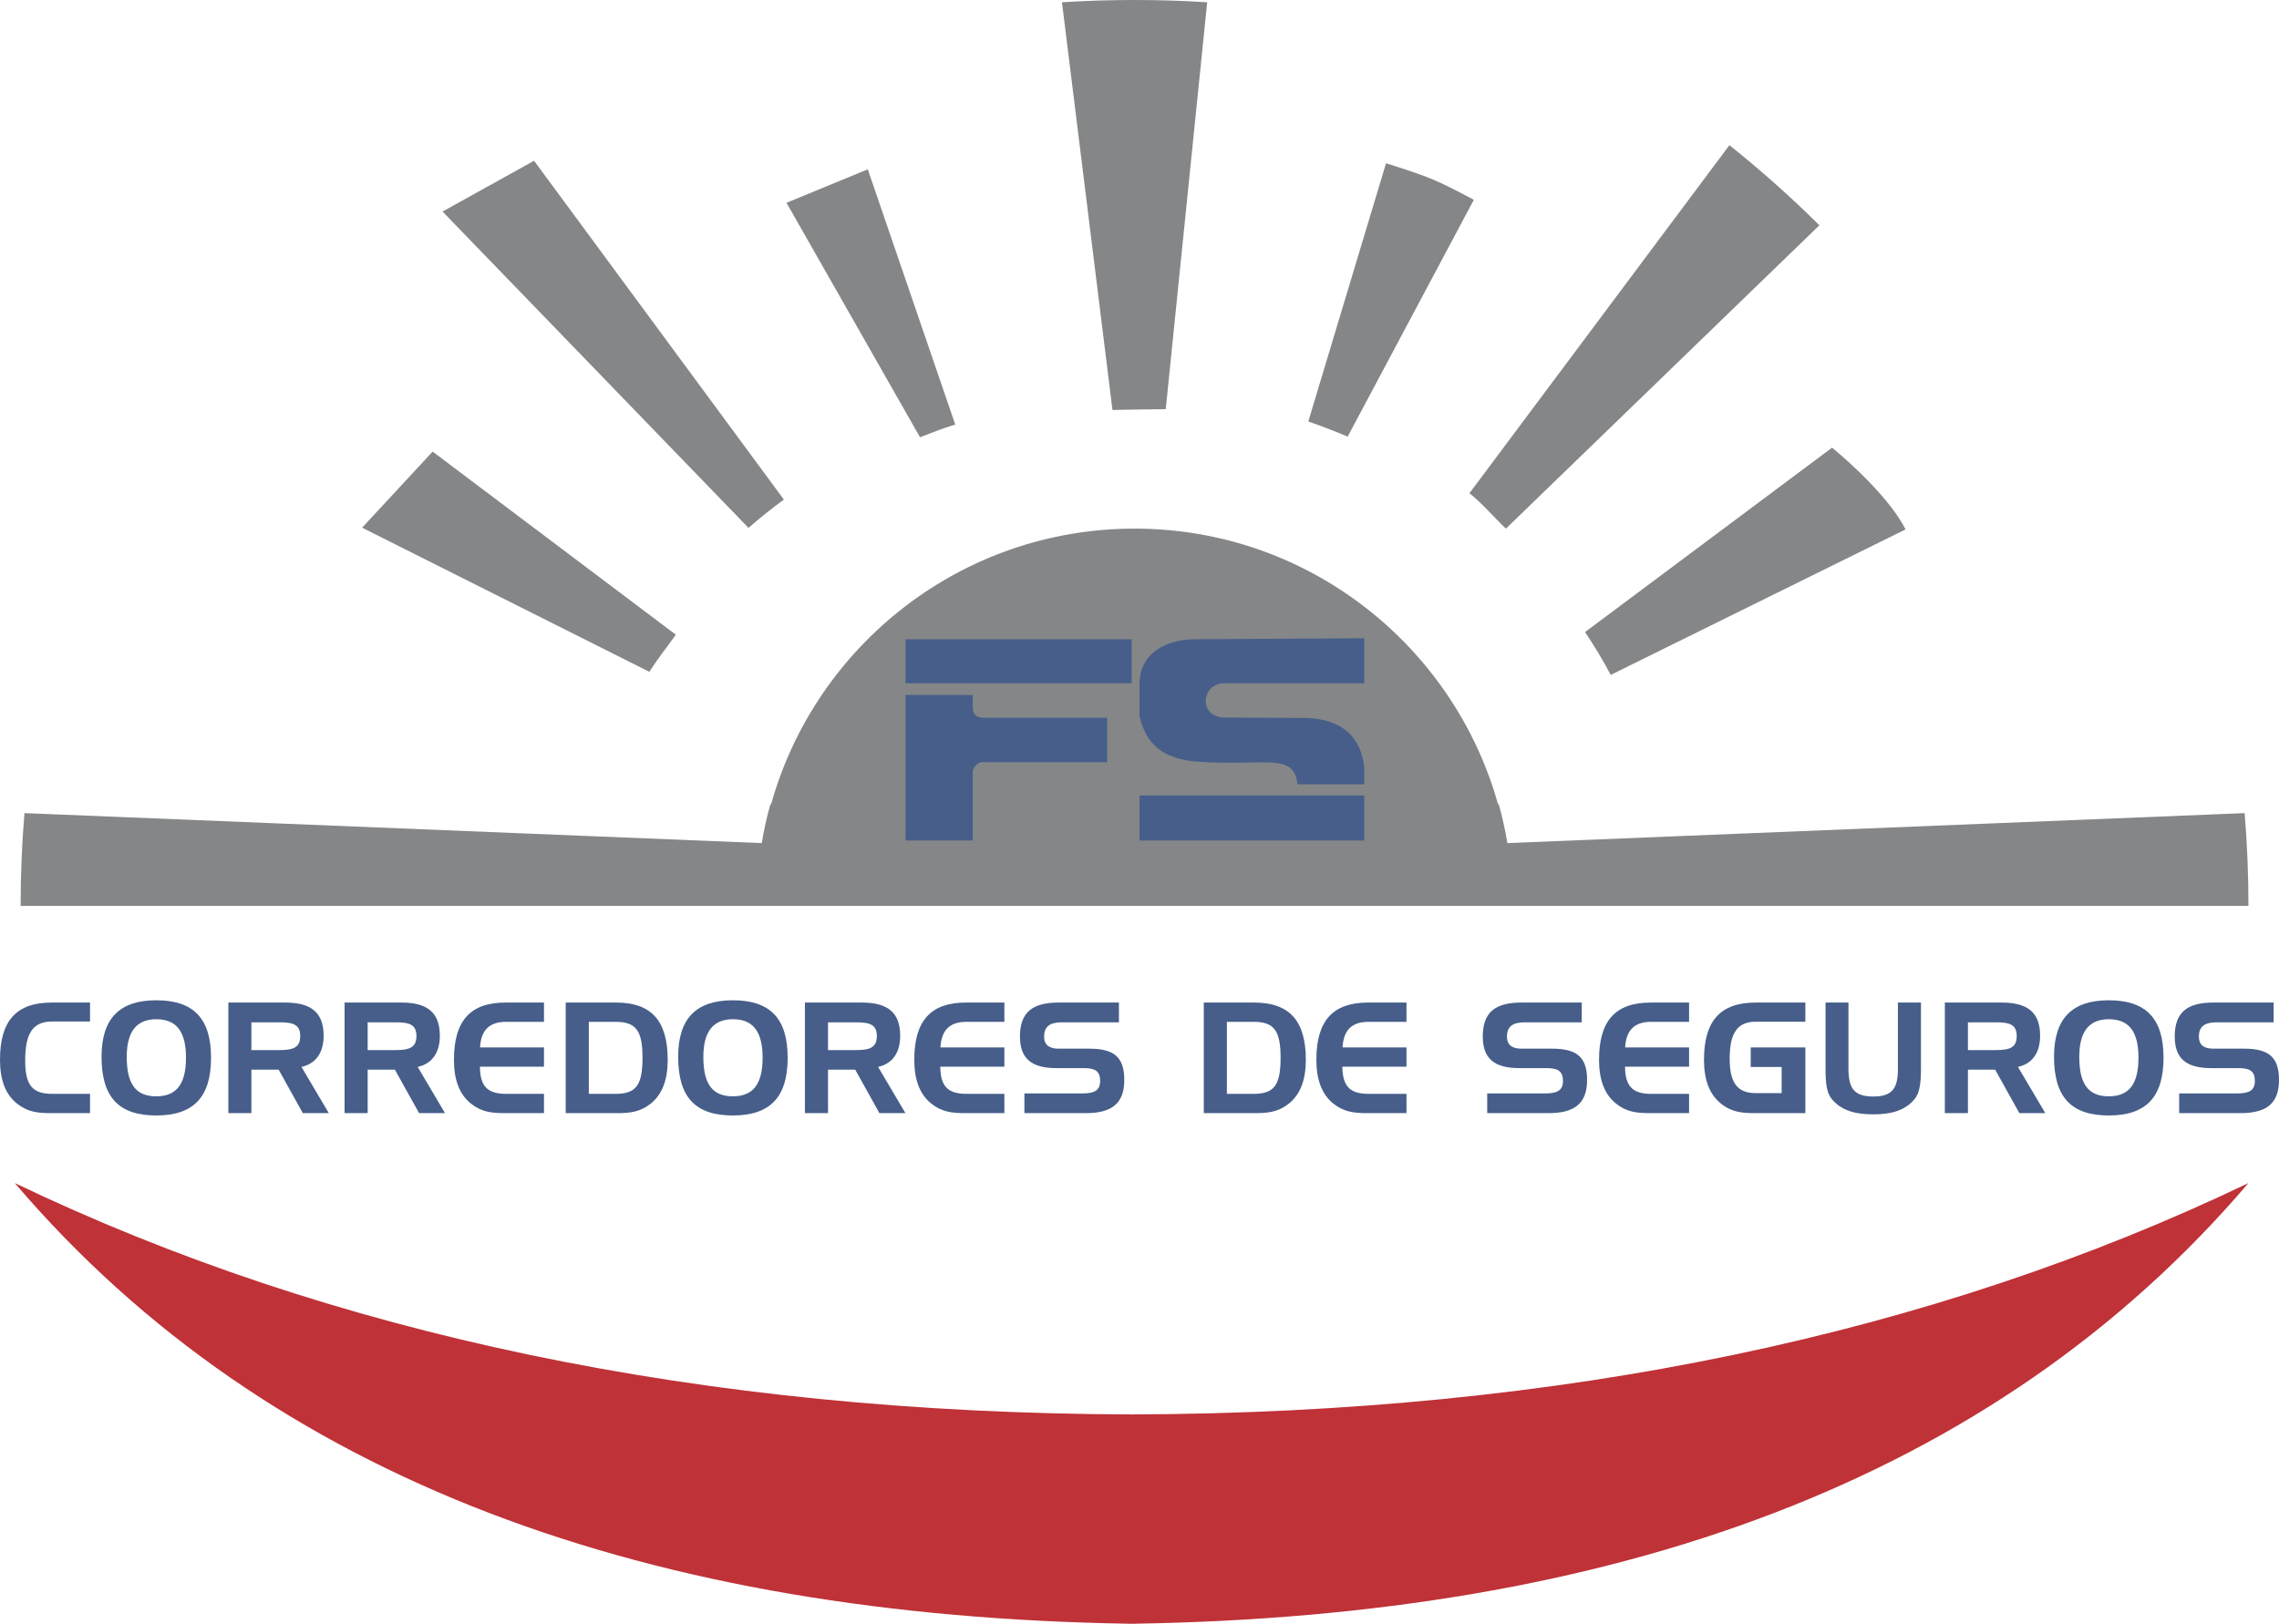
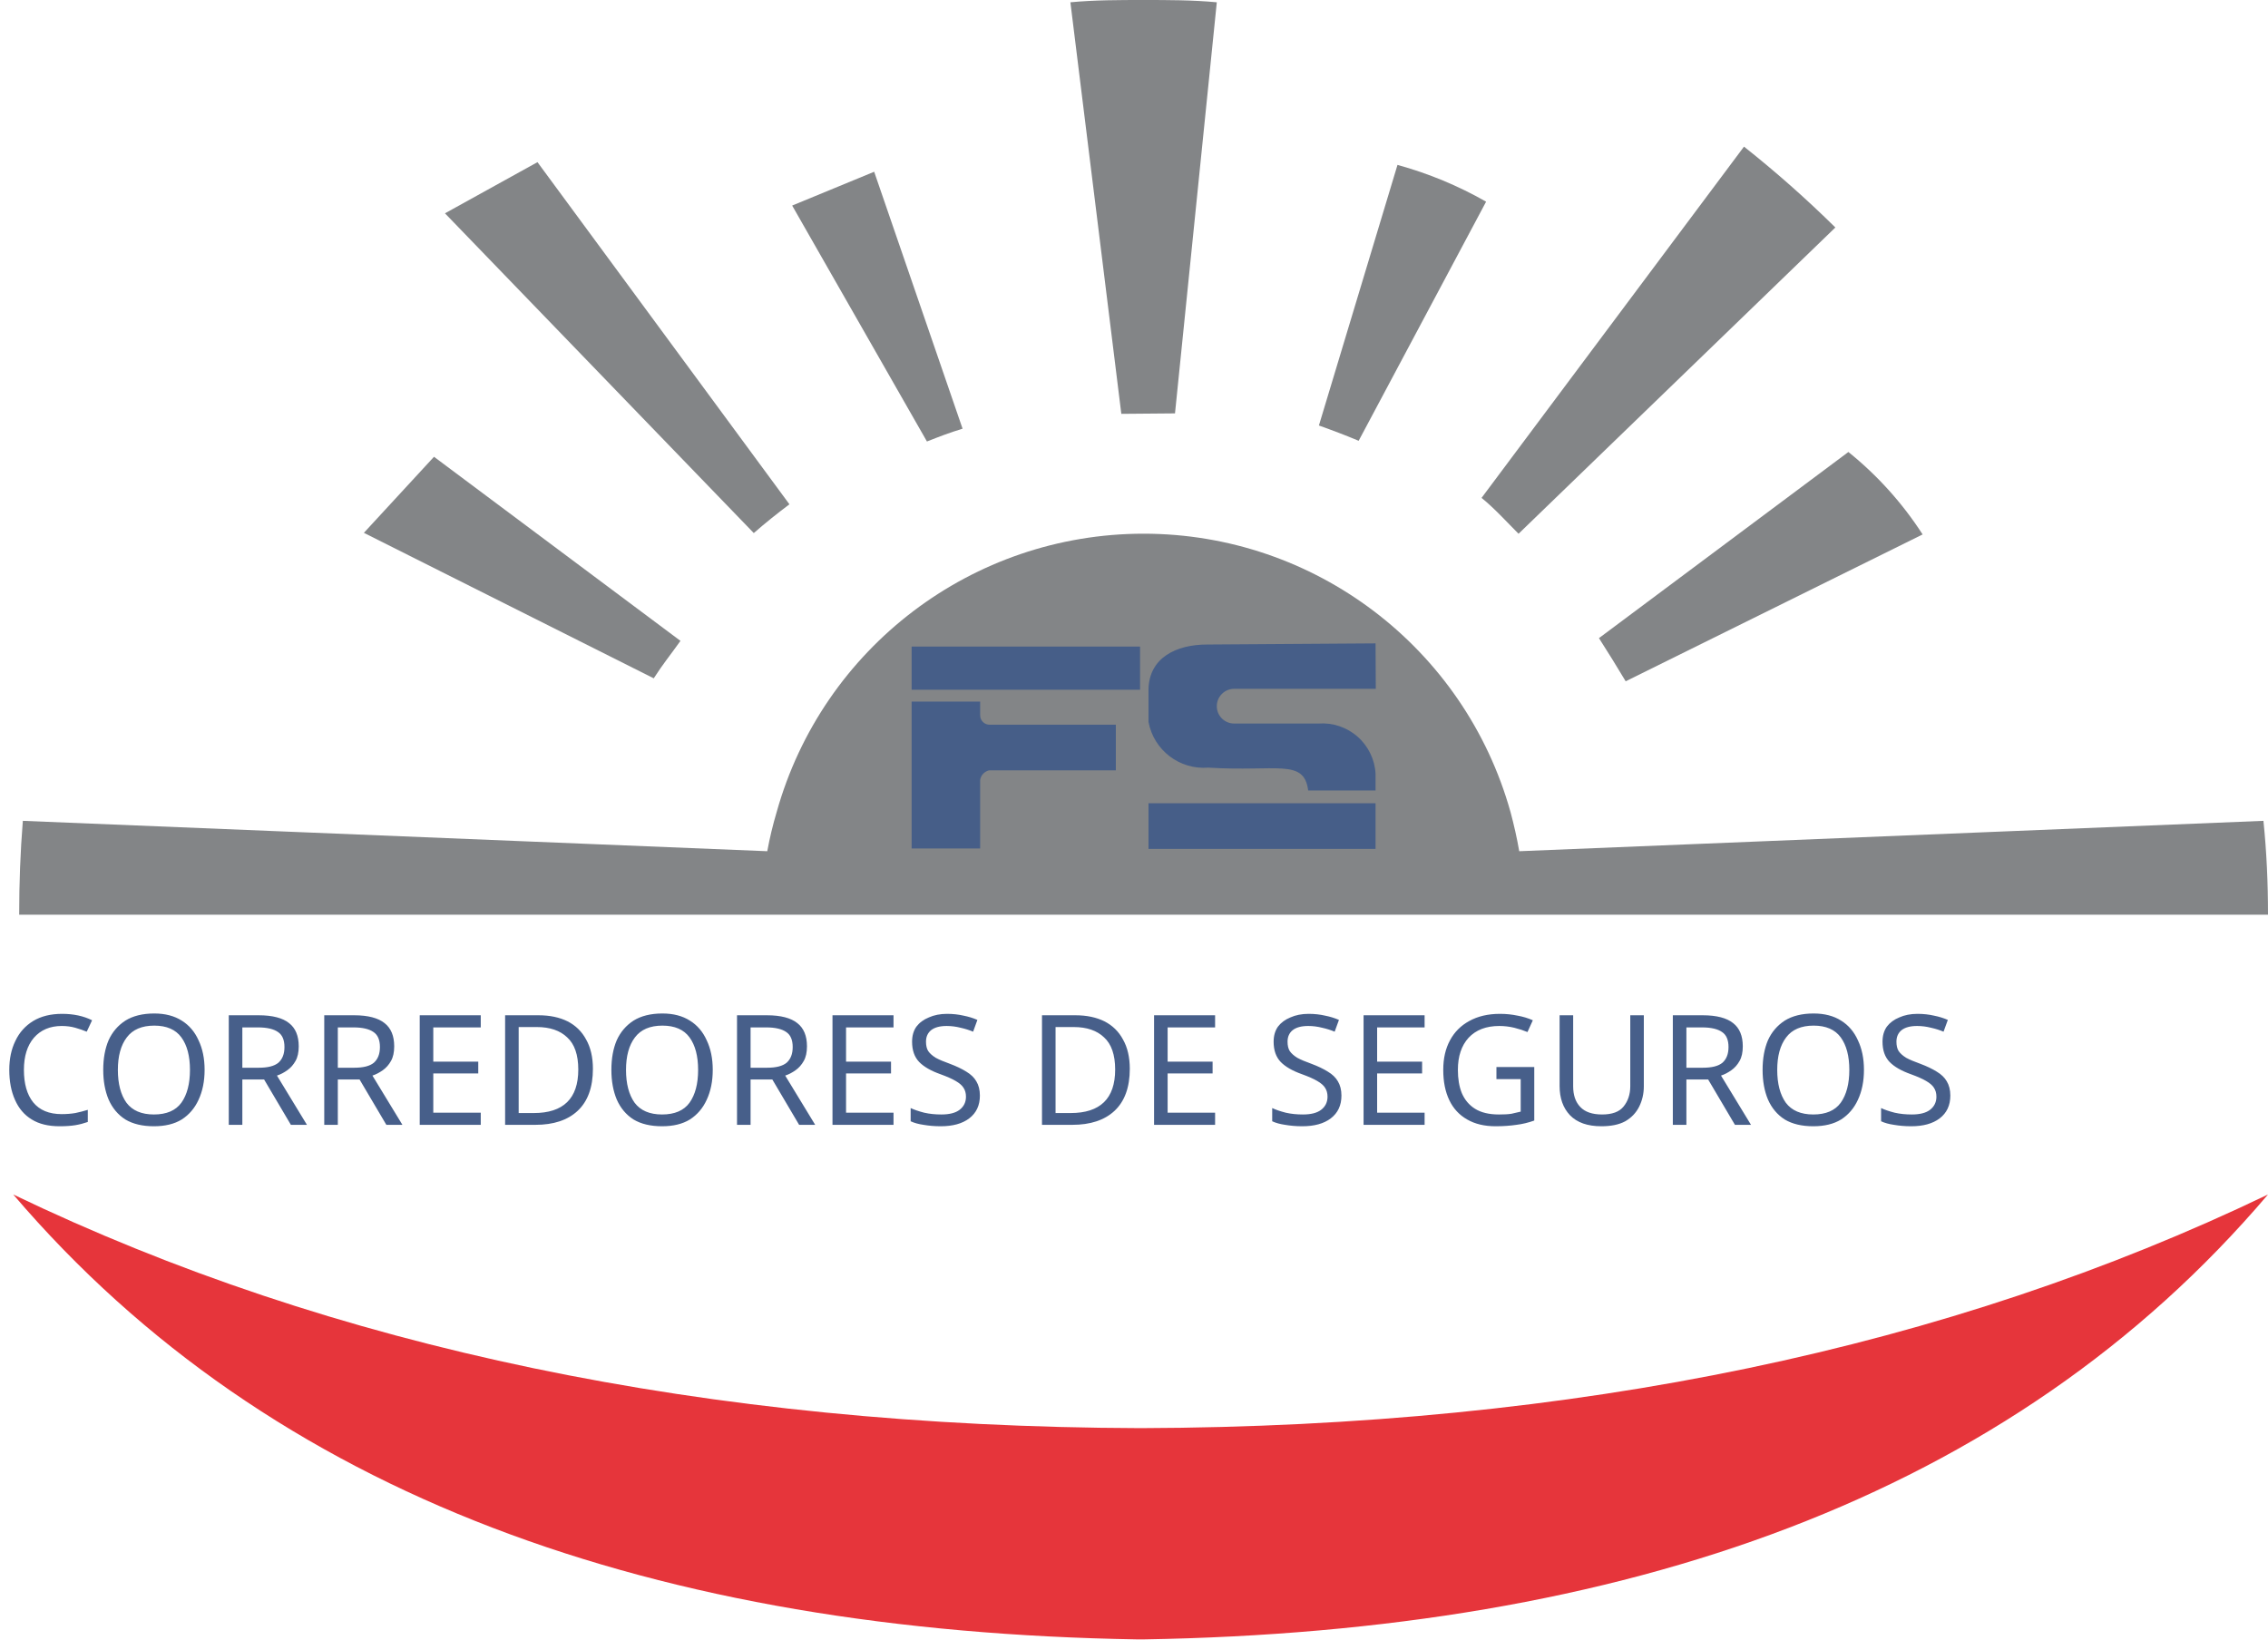
- <svg xmlns="http://www.w3.org/2000/svg" width="37.006" height="26.374" viewBox="0 0 37.006 26.374" version="1.1" xml:space="preserve" style="clip-rule:evenodd;fill-rule:evenodd;stroke-linejoin:round;stroke-miterlimit:2" id="svg1163">
-   <defs id="defs1167" />
-   <g id="g1161" transform="translate(-2.497,-7.813)">
-     <path d="m 28.235,18.079 4.011,-2.995 c 0,0 0.891,0.723 1.193,1.328 l -4.787,2.363 c -0.127,-0.239 -0.267,-0.471 -0.417,-0.696 z" style="fill:#848688" id="path1099" />
-     <path d="m 13.471,18.122 c -0.162,0.228 -0.279,0.367 -0.43,0.603 L 8.377,16.384 9.522,15.148 Z" style="fill:#848688" id="path1101" />
-     <path d="m 26.358,15.824 4.221,-5.653 c 0.51,0.408 0.998,0.842 1.461,1.301 l -5.09,4.927 c -0.186,-0.175 -0.39,-0.415 -0.592,-0.575 z" style="fill:#848688" id="path1103" />
-     <path d="m 15.225,15.927 c -0.198,0.145 -0.39,0.299 -0.574,0.46 l -4.968,-5.138 1.486,-0.825 z" style="fill:#848688" id="path1105" />
-     <path d="m 23.741,14.659 1.262,-4.194 c 0.712,0.225 0.805,0.265 1.426,0.593 l -2.049,3.847 c -0.209,-0.089 -0.422,-0.171 -0.639,-0.246 z" style="fill:#848688" id="path1107" />
-     <path d="m 18.008,14.709 c -0.217,0.066 -0.363,0.125 -0.572,0.206 l -2.168,-3.808 1.32,-0.544 z" style="fill:#848688" id="path1109" />
-     <path d="M 20.561,14.472 19.741,7.85 c 0.39,-0.025 0.783,-0.037 1.179,-0.037 0.396,0 0.79,0.012 1.179,0.037 l -0.673,6.609 C 21.19,14.46 20.64,14.47 20.561,14.472 Z" style="fill:#848688" id="path1111" />
-     <path d="M 39.007,22.527 H 2.832 c 0,-0.508 0.021,-1.01 0.062,-1.507 l 11.972,0.487 c 0.036,-0.214 0.082,-0.424 0.14,-0.63 h 0.012 c 0.72,-2.581 3.091,-4.478 5.902,-4.478 2.81,0 5.181,1.897 5.902,4.478 h 0.012 c 0.057,0.206 0.104,0.416 0.14,0.63 L 38.945,21.02 c 0.041,0.497 0.062,0.999 0.062,1.507 z" style="fill:#848688" id="path1113" />
-     <path d="m 20.872,30.787 c 6.993,-0.021 13.014,-1.304 18.135,-3.758 -4.167,4.882 -10.371,7.031 -18.083,7.157 v 10e-4 c -0.017,0 -0.034,0 -0.052,0 -0.018,0 -0.035,0 -0.052,0 V 34.186 C 13.108,34.06 6.904,31.911 2.737,27.029 c 5.121,2.454 11.142,3.737 18.135,3.758 z" style="fill:#bf3237" id="path1115" />
-     <g id="g1155">
-       <path d="M 3.343,24.405 H 3.959 V 24.097 H 3.336 c -0.574,0 -0.839,0.296 -0.839,0.931 0,0.325 0.089,0.56 0.273,0.708 0.173,0.14 0.34,0.157 0.556,0.157 H 3.959 V 25.58 H 3.343 c -0.315,0 -0.437,-0.135 -0.437,-0.537 0,-0.445 0.122,-0.638 0.437,-0.638 z" style="fill:#465e89;fill-rule:nonzero" id="path1117" />
-       <path d="m 5.035,24.368 c 0.33,0 0.482,0.203 0.482,0.626 0,0.424 -0.152,0.626 -0.482,0.626 -0.336,0 -0.48,-0.202 -0.48,-0.641 0,-0.408 0.157,-0.611 0.48,-0.611 z m -0.889,0.609 c 0,0.654 0.275,0.954 0.889,0.954 0.606,0 0.889,-0.3 0.889,-0.937 0,-0.636 -0.283,-0.934 -0.889,-0.934 -0.599,0 -0.889,0.298 -0.889,0.917 z" style="fill:#465e89;fill-rule:nonzero" id="path1119" />
-       <path d="m 6.205,24.097 v 1.796 h 0.374 v -0.706 h 0.443 l 0.392,0.706 H 7.836 L 7.392,25.142 c 0.23,-0.05 0.36,-0.228 0.36,-0.505 0,-0.377 -0.201,-0.54 -0.624,-0.54 z m 0.834,0.321 c 0.224,0 0.333,0.04 0.333,0.224 0,0.182 -0.109,0.227 -0.333,0.227 h -0.46 v -0.451 z" style="fill:#465e89;fill-rule:nonzero" id="path1121" />
-       <path d="m 8.092,24.097 v 1.796 h 0.375 v -0.706 h 0.442 l 0.393,0.706 H 9.723 L 9.279,25.142 c 0.231,-0.05 0.36,-0.228 0.36,-0.505 0,-0.377 -0.201,-0.54 -0.623,-0.54 z m 0.834,0.321 c 0.224,0 0.333,0.04 0.333,0.224 0,0.182 -0.109,0.227 -0.333,0.227 H 8.467 v -0.451 z" style="fill:#465e89;fill-rule:nonzero" id="path1123" />
-       <path d="m 10.714,24.41 h 0.616 v -0.313 h -0.623 c -0.574,0 -0.839,0.296 -0.839,0.93 0,0.325 0.089,0.561 0.273,0.709 0.174,0.14 0.34,0.157 0.556,0.157 H 11.33 V 25.58 h -0.616 c -0.295,0 -0.422,-0.117 -0.424,-0.441 h 1.04 v -0.313 h -1.038 c 0.015,-0.281 0.152,-0.416 0.422,-0.416 z" style="fill:#465e89;fill-rule:nonzero" id="path1125" />
-       <path d="m 11.683,24.097 v 1.796 h 0.827 c 0.216,0 0.383,-0.017 0.556,-0.157 0.184,-0.148 0.273,-0.383 0.273,-0.708 0,-0.635 -0.265,-0.931 -0.839,-0.931 z m 0.81,0.313 c 0.333,0 0.437,0.145 0.437,0.585 0,0.443 -0.104,0.585 -0.437,0.585 h -0.435 v -1.17 z" style="fill:#465e89;fill-rule:nonzero" id="path1127" />
-       <path d="m 14.398,24.368 c 0.33,0 0.482,0.203 0.482,0.626 0,0.424 -0.152,0.626 -0.482,0.626 -0.336,0 -0.48,-0.202 -0.48,-0.641 0,-0.408 0.157,-0.611 0.48,-0.611 z m -0.889,0.609 c 0,0.654 0.275,0.954 0.889,0.954 0.606,0 0.889,-0.3 0.889,-0.937 0,-0.636 -0.283,-0.934 -0.889,-0.934 -0.599,0 -0.889,0.298 -0.889,0.917 z" style="fill:#465e89;fill-rule:nonzero" id="path1129" />
-       <path d="m 15.567,24.097 v 1.796 h 0.375 v -0.706 h 0.442 l 0.393,0.706 h 0.422 l -0.444,-0.751 c 0.23,-0.05 0.359,-0.228 0.359,-0.505 0,-0.377 -0.201,-0.54 -0.623,-0.54 z m 0.835,0.321 c 0.223,0 0.333,0.04 0.333,0.224 0,0.182 -0.11,0.227 -0.333,0.227 h -0.46 v -0.451 z" style="fill:#465e89;fill-rule:nonzero" id="path1131" />
-       <path d="m 18.19,24.41 h 0.616 v -0.313 h -0.624 c -0.573,0 -0.839,0.296 -0.839,0.93 0,0.325 0.09,0.561 0.273,0.709 0.174,0.14 0.34,0.157 0.556,0.157 h 0.634 V 25.58 H 18.19 c -0.296,0 -0.422,-0.117 -0.425,-0.441 h 1.041 v -0.313 h -1.038 c 0.014,-0.281 0.151,-0.416 0.422,-0.416 z" style="fill:#465e89;fill-rule:nonzero" id="path1133" />
-       <path d="m 20.666,24.418 v -0.321 h -0.981 c -0.425,0 -0.626,0.161 -0.626,0.55 0,0.36 0.186,0.515 0.594,0.515 h 0.442 c 0.181,0 0.266,0.047 0.266,0.208 0,0.155 -0.092,0.203 -0.291,0.203 h -0.939 v 0.32 h 0.999 c 0.422,0 0.623,-0.16 0.623,-0.538 0,-0.376 -0.171,-0.509 -0.569,-0.509 h -0.497 c -0.156,0 -0.236,-0.064 -0.236,-0.194 0,-0.165 0.092,-0.234 0.289,-0.234 z" style="fill:#465e89;fill-rule:nonzero" id="path1135" />
-       <path d="m 22.044,24.097 v 1.796 h 0.827 c 0.216,0 0.383,-0.017 0.557,-0.157 0.183,-0.148 0.273,-0.383 0.273,-0.708 0,-0.635 -0.266,-0.931 -0.84,-0.931 z m 0.81,0.313 c 0.333,0 0.437,0.145 0.437,0.585 0,0.443 -0.104,0.585 -0.437,0.585 h -0.435 v -1.17 z" style="fill:#465e89;fill-rule:nonzero" id="path1137" />
-       <path d="m 24.719,24.41 h 0.616 v -0.313 h -0.624 c -0.573,0 -0.839,0.296 -0.839,0.93 0,0.325 0.09,0.561 0.273,0.709 0.174,0.14 0.34,0.157 0.557,0.157 h 0.633 V 25.58 h -0.616 c -0.296,0 -0.422,-0.117 -0.425,-0.441 h 1.041 v -0.313 h -1.038 c 0.015,-0.281 0.151,-0.416 0.422,-0.416 z" style="fill:#465e89;fill-rule:nonzero" id="path1139" />
-       <path d="M 28.181,24.418 V 24.097 H 27.2 c -0.425,0 -0.626,0.161 -0.626,0.55 0,0.36 0.187,0.515 0.594,0.515 h 0.442 c 0.181,0 0.266,0.047 0.266,0.208 0,0.155 -0.092,0.203 -0.291,0.203 h -0.939 v 0.32 h 0.999 c 0.422,0 0.623,-0.16 0.623,-0.538 0,-0.376 -0.171,-0.509 -0.569,-0.509 h -0.496 c -0.157,0 -0.236,-0.064 -0.236,-0.194 0,-0.165 0.091,-0.234 0.288,-0.234 z" style="fill:#465e89;fill-rule:nonzero" id="path1141" />
-       <path d="m 29.308,24.41 h 0.616 v -0.313 h -0.623 c -0.574,0 -0.839,0.296 -0.839,0.93 0,0.325 0.089,0.561 0.273,0.709 0.174,0.14 0.34,0.157 0.556,0.157 h 0.633 V 25.58 h -0.616 c -0.295,0 -0.422,-0.117 -0.424,-0.441 h 1.04 v -0.313 h -1.038 c 0.015,-0.281 0.152,-0.416 0.422,-0.416 z" style="fill:#465e89;fill-rule:nonzero" id="path1143" />
-       <path d="m 30.925,25.144 h 0.502 v 0.424 h -0.422 c -0.303,0 -0.422,-0.176 -0.422,-0.559 0,-0.409 0.121,-0.601 0.422,-0.601 h 0.807 v -0.311 h -0.807 c -0.571,0 -0.839,0.296 -0.839,0.93 0,0.325 0.089,0.561 0.273,0.709 0.178,0.145 0.35,0.157 0.566,0.157 h 0.807 v -1.067 h -0.887 z" style="fill:#465e89;fill-rule:nonzero" id="path1145" />
-       <path d="M 32.512,24.097 H 32.14 v 1.086 c 0,0.227 0.02,0.385 0.102,0.483 0.146,0.175 0.362,0.247 0.673,0.247 0.31,0 0.524,-0.072 0.67,-0.247 0.08,-0.096 0.104,-0.253 0.104,-0.483 v -1.086 h -0.374 v 1.076 c 0,0.317 -0.09,0.45 -0.4,0.45 -0.311,0 -0.403,-0.133 -0.403,-0.45 z" style="fill:#465e89;fill-rule:nonzero" id="path1147" />
-       <path d="m 34.077,24.097 v 1.796 h 0.375 v -0.706 h 0.442 l 0.393,0.706 h 0.421 l -0.444,-0.751 c 0.231,-0.05 0.36,-0.228 0.36,-0.505 0,-0.377 -0.201,-0.54 -0.623,-0.54 z m 0.834,0.321 c 0.224,0 0.333,0.04 0.333,0.224 0,0.182 -0.109,0.227 -0.333,0.227 h -0.459 v -0.451 z" style="fill:#465e89;fill-rule:nonzero" id="path1149" />
-       <path d="m 36.739,24.368 c 0.331,0 0.482,0.203 0.482,0.626 0,0.424 -0.151,0.626 -0.482,0.626 -0.335,0 -0.479,-0.202 -0.479,-0.641 0,-0.408 0.156,-0.611 0.479,-0.611 z m -0.889,0.609 c 0,0.654 0.276,0.954 0.889,0.954 0.606,0 0.889,-0.3 0.889,-0.937 0,-0.636 -0.283,-0.934 -0.889,-0.934 -0.598,0 -0.889,0.298 -0.889,0.917 z" style="fill:#465e89;fill-rule:nonzero" id="path1151" />
-       <path d="m 39.416,24.418 v -0.321 h -0.981 c -0.424,0 -0.625,0.161 -0.625,0.55 0,0.36 0.186,0.515 0.593,0.515 h 0.442 c 0.182,0 0.266,0.047 0.266,0.208 0,0.155 -0.092,0.203 -0.29,0.203 h -0.939 v 0.32 h 0.998 c 0.422,0 0.623,-0.16 0.623,-0.538 0,-0.376 -0.171,-0.509 -0.568,-0.509 h -0.497 c -0.157,0 -0.236,-0.064 -0.236,-0.194 0,-0.165 0.092,-0.234 0.288,-0.234 z" style="fill:#465e89;fill-rule:nonzero" id="path1153" />
+ <svg xmlns="http://www.w3.org/2000/svg" viewBox="0 0 99.29 71.78">
+   <defs>
+     <style>.cls-1{fill:#838587;}.cls-1,.cls-2,.cls-3{fill-rule:evenodd;}.cls-2{fill:#e6353b;}.cls-3{fill:#465e88;}.cls-4{font-size:6.72px;fill:#475f8a;font-family:HandelGothic, Handel Gothic;}</style>
+   </defs>
+   <g id="Capa_2" data-name="Capa 2">
+     <g id="Logo">
+       <path id="path1099" class="cls-1" d="M70,27.94l10.92-8.15a15.25,15.25,0,0,1,3.25,3.61l-13,6.43Q70.59,28.86,70,27.94Z" />
+       <path id="path1101" class="cls-1" d="M29.79,28.06c-.44.62-.76,1-1.17,1.64L15.93,23.33,19,20Z" />
+       <path id="path1103" class="cls-1" d="M64.86,21.8,76.35,6.42a49.55,49.55,0,0,1,4,3.54L66.48,23.37C66,22.89,65.41,22.24,64.86,21.8Z" />
+       <path id="path1105" class="cls-1" d="M34.56,22.08c-.53.4-1.06.82-1.56,1.26l-13.52-14,4.05-2.24Z" />
+       <path id="path1107" class="cls-1" d="M57.74,18.63,61.18,7.22a16.84,16.84,0,0,1,3.88,1.61L59.48,19.3C58.91,19.06,58.33,18.84,57.74,18.63Z" />
+       <path id="path1109" class="cls-1" d="M42.14,18.77c-.59.18-1,.34-1.56.56L34.68,9l3.59-1.48Z" />
+       <path id="path1111" class="cls-1" d="M49.09,18.12,46.86.1C47.92,0,49,0,50.06,0s2.15,0,3.21.1l-1.83,18Z" />
+       <path id="path1113" class="cls-1" d="M99.29,40.05H.84c0-1.39.05-2.75.16-4.11l32.59,1.33A16.27,16.27,0,0,1,34,35.56h0a16.68,16.68,0,0,1,32.13,0h0c.15.56.28,1.13.38,1.71l32.58-1.33C99.23,37.3,99.29,38.66,99.29,40.05Z" />
+       <path id="path1115" class="cls-2" d="M49.93,62.53C69,62.47,85.35,59,99.29,52.3,88,65.59,71.06,71.43,50.07,71.78h-.28C28.8,71.43,11.92,65.59.58,52.3,14.51,59,30.9,62.47,49.93,62.53Z" />
+       <path id="path1157" class="cls-3" d="M60.22,35.17H50.28v2h9.94Zm0-7-7.37.05c-1.38,0-2.53.59-2.57,1.94v1.45a2.46,2.46,0,0,0,2.62,2c3,.19,4.19-.41,4.37,1h2.95v-.73a2.33,2.33,0,0,0-2.5-2.2l-3.69,0a.76.76,0,1,1,0-1.52h6.2Z" />
+       <path id="path1159" class="cls-3" d="M42.91,31.31a.41.41,0,0,0,.43.42h5.51v2H43.3a.51.51,0,0,0-.39.42v3h-3V30.72h3Zm7-3h-10V30.2h10Z" />
+       <text class="cls-4" transform="translate(0 49.25)">CORREDORES DE SEGUROS</text>
    </g>
-     <path d="M 24.65,20.734 H 21 v 0.731 h 3.65 z m 0,-2.554 -2.707,0.016 C 21.436,18.187 21.013,18.415 21,18.911 v 0.532 c 0.098,0.43 0.357,0.705 0.963,0.743 1.113,0.069 1.539,-0.154 1.603,0.366 h 1.084 v -0.269 c -0.057,-0.511 -0.364,-0.778 -0.916,-0.808 l -1.355,-0.007 c -0.424,-0.005 -0.383,-0.551 -0.007,-0.557 h 2.278 z" style="fill:#465e89" id="path1157" />
-     <path d="m 18.292,19.317 c 10e-4,0.051 0.02,0.084 0.04,0.105 0.02,0.023 0.055,0.046 0.116,0.049 h 2.027 v 0.722 h -2.041 c -0.054,0.007 -0.133,0.07 -0.142,0.154 v 1.118 h -1.091 v -2.364 h 1.091 z m 2.58,-1.121 h -3.671 v 0.715 h 3.671 z" style="fill:#465e89" id="path1159" />
  </g>
</svg>
